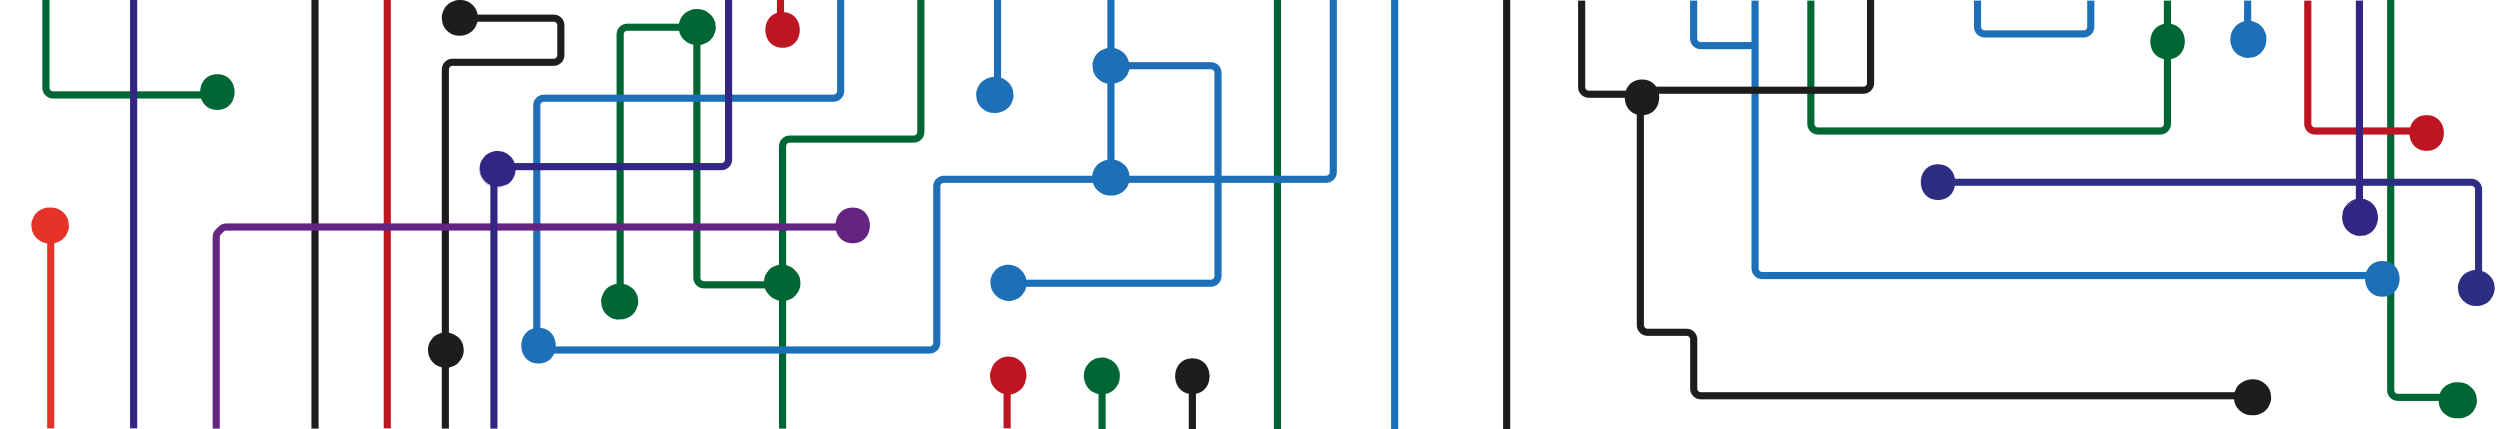
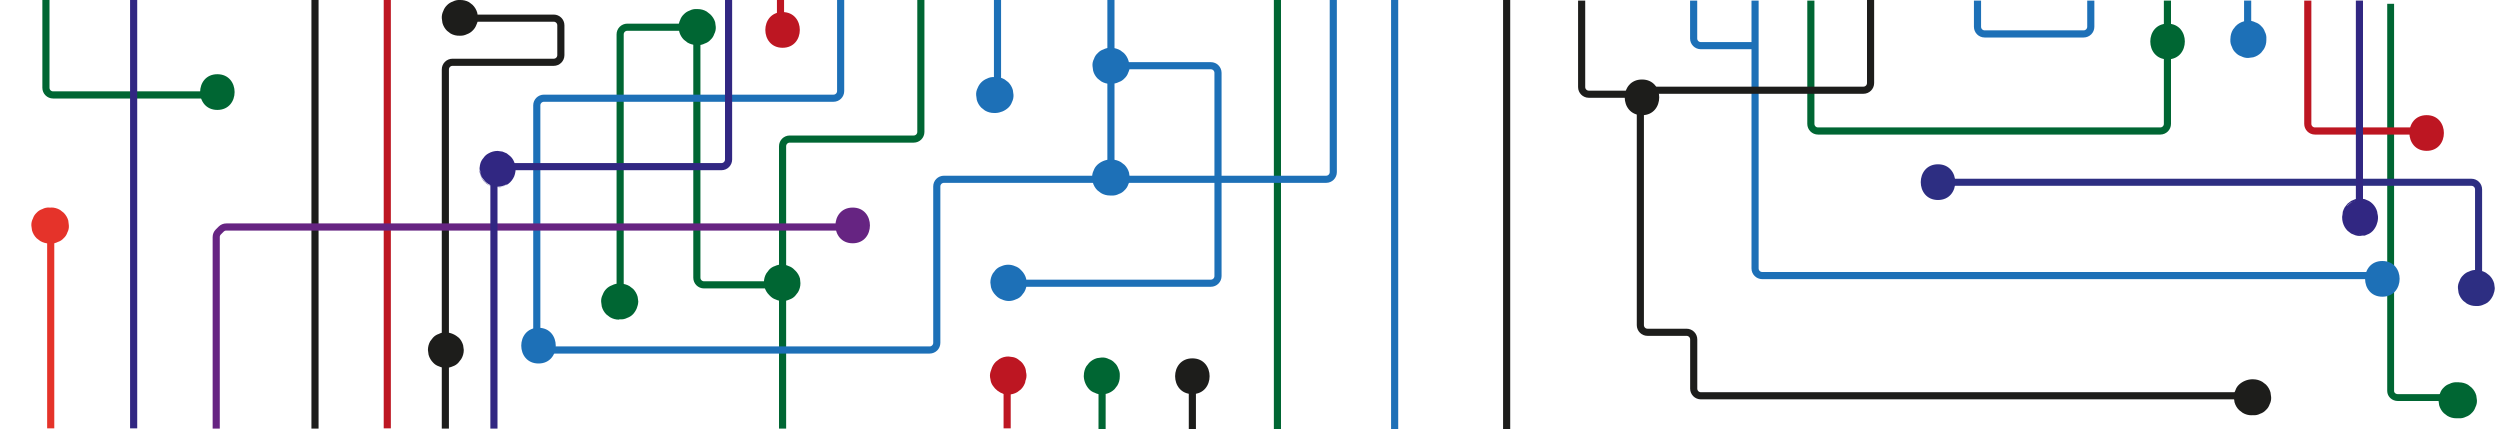
- <svg xmlns="http://www.w3.org/2000/svg" id="Layer_1" data-name="Layer 1" viewBox="0 0 350 60">
-   <defs>
-     <style>.cls-1,.cls-11,.cls-13,.cls-15,.cls-2,.cls-4,.cls-7,.cls-9{fill:none;stroke-miterlimit:10;}.cls-1{stroke:#063;}.cls-2{stroke:#1d1d1b;}.cls-3{fill:#1d1d1b;}.cls-4{stroke:#bd1622;}.cls-5{fill:#bd1622;}.cls-6{fill:#063;}.cls-7{stroke:#1d70b7;}.cls-8{fill:#1d70b7;}.cls-9{stroke:#2d2e82;stroke-width:0.99px;}.cls-10{fill:#2d2e82;}.cls-11{stroke:#662482;}.cls-12{fill:#662482;}.cls-13{stroke:#312782;}.cls-14{fill:#312782;}.cls-15{stroke:#e5332a;}.cls-16{fill:#e5332a;}</style>
+ <svg xmlns="http://www.w3.org/2000/svg" id="Layer_1" data-name="Layer 1" viewBox="0 0 350 60" version="1.1">
+   <defs id="defs4">
+     <style id="style2">.cls-1,.cls-11,.cls-13,.cls-15,.cls-2,.cls-4,.cls-7,.cls-9{fill:none;stroke-miterlimit:10;}.cls-1{stroke:#063;}.cls-2{stroke:#1d1d1b;}.cls-3{fill:#1d1d1b;}.cls-4{stroke:#bd1622;}.cls-5{fill:#bd1622;}.cls-6{fill:#063;}.cls-7{stroke:#1d70b7;}.cls-8{fill:#1d70b7;}.cls-9{stroke:#2d2e82;stroke-width:0.99px;}.cls-10{fill:#2d2e82;}.cls-11{stroke:#662482;}.cls-12{fill:#662482;}.cls-13{stroke:#312782;}.cls-14{fill:#312782;}.cls-15{stroke:#e5332a;}.cls-16{fill:#e5332a;}</style>
  </defs>
-   <path class="cls-1" d="M343.5,55.63h-7.8a1,1,0,0,1-1-1V-4.11" />
-   <path class="cls-1" d="M30.27,13.29H7.43a1,1,0,0,1-1-1V0" />
-   <path class="cls-2" d="M44.1,0c0,20.52,0,44.18,0,60" />
-   <path class="cls-2" d="M62.35,60V9.72a1,1,0,0,1,1-1H77.52a1,1,0,0,0,1-1V3.54a1,1,0,0,0-1-1H64.2" />
-   <path class="cls-3" d="M64.2,47.27l0,0a2.83,2.83,0,0,0-1.77-.74,1.88,1.88,0,0,0-1,.22,1.85,1.85,0,0,0-.81.52l-.39.5A2.53,2.53,0,0,0,59.91,49l.09.67a2.5,2.5,0,0,0,.64,1.1l0,0a1.85,1.85,0,0,0,.81.52,2.32,2.32,0,0,0,1.93,0,1.82,1.82,0,0,0,.8-.52l.39-.5A2.44,2.44,0,0,0,64.93,49l-.09-.66a2.5,2.5,0,0,0-.64-1.1Z" />
-   <path class="cls-3" d="M64.39,0h0a1.86,1.86,0,0,0-1,.22,1.93,1.93,0,0,0-.81.51,2.05,2.05,0,0,0-.52.81,2,2,0,0,0-.21,1l.09.67a2.5,2.5,0,0,0,.64,1.1l.51.39A2.43,2.43,0,0,0,64.37,5h0a2,2,0,0,0,1-.21,2,2,0,0,0,.81-.52,2.05,2.05,0,0,0,.52-.81,1.93,1.93,0,0,0,.21-1l-.09-.66A2.53,2.53,0,0,0,66.16.68L65.65.29A2.53,2.53,0,0,0,64.39,0Z" />
-   <line class="cls-4" x1="109.27" x2="109.27" y2="3.9" />
-   <path class="cls-4" d="M339.73,18.34H324.09a1,1,0,0,1-1-1V.08" />
-   <line class="cls-4" x1="54.22" y1="59.97" x2="54.22" />
-   <line class="cls-4" x1="141" y1="52.43" x2="141" y2="59.97" />
-   <path class="cls-5" d="M109.56,6.69c3.22,0,3.22-5,0-5s-3.22,5,0,5Z" />
-   <path class="cls-5" d="M143.52,53.43l.12-.35a1.85,1.85,0,0,0,0-1,1.79,1.79,0,0,0-.29-.93,1.93,1.93,0,0,0-.65-.71,1.78,1.78,0,0,0-.85-.44l-.66-.09a2.43,2.43,0,0,0-1.26.34l-.51.39a2.5,2.5,0,0,0-.64,1.1l-.12.35a1.89,1.89,0,0,0,0,1A1.85,1.85,0,0,0,139,54a2.87,2.87,0,0,0,1.5,1.15l.66.09a2.53,2.53,0,0,0,1.26-.34l.51-.39a2.53,2.53,0,0,0,.64-1.11Z" />
-   <path class="cls-5" d="M339.73,21.12c3.22,0,3.22-5,0-5s-3.22,5,0,5Z" />
-   <path class="cls-1" d="M128.92,0V18.47a1,1,0,0,1-1,1H110.56a1,1,0,0,0-1,1V60" />
-   <path class="cls-1" d="M253.52.08V17.34a1,1,0,0,0,1,1h47.92a1,1,0,0,0,1-1V.08" />
-   <line class="cls-1" x1="178.84" y1="60.08" x2="178.84" />
-   <path class="cls-1" d="M154.23,52.42c.07.07.08,3.84.06,7.66" />
-   <path class="cls-1" d="M109.56,39.88h-11a1,1,0,0,1-1-1V4.81a1,1,0,0,0-1-1H87.82a1,1,0,0,0-1,1V42.56" />
-   <path class="cls-6" d="M86.7,44.71h.12a1.88,1.88,0,0,0,1-.21,2,2,0,0,0,.81-.52,2.83,2.83,0,0,0,.73-1.77l-.09-.66a2.53,2.53,0,0,0-.64-1.11l-.51-.39a2.53,2.53,0,0,0-1.26-.34H86.7a1.88,1.88,0,0,0-1,.22,2.16,2.16,0,0,0-1.32,1.32,1.88,1.88,0,0,0-.22,1l.09.67a2.5,2.5,0,0,0,.64,1.1l.51.39a2.43,2.43,0,0,0,1.26.34Z" />
-   <path class="cls-6" d="M97.55,6.31h.12a1.88,1.88,0,0,0,1-.22,1.77,1.77,0,0,0,.8-.52,1.77,1.77,0,0,0,.52-.8,1.88,1.88,0,0,0,.22-1l-.09-.67A2.52,2.52,0,0,0,99.43,2l-.5-.39a2.43,2.43,0,0,0-1.26-.34h-.12a1.83,1.83,0,0,0-1,.21,2,2,0,0,0-.81.52,1.92,1.92,0,0,0-.52.8,2,2,0,0,0-.21,1l.09.66a2.45,2.45,0,0,0,.64,1.1l.51.4a2.53,2.53,0,0,0,1.26.34Z" />
-   <path class="cls-6" d="M111.33,37.88l-.12-.12a1.83,1.83,0,0,0-.8-.51,2.23,2.23,0,0,0-1.93,0,1.83,1.83,0,0,0-.8.51l-.39.51a2.43,2.43,0,0,0-.34,1.26l.08.66a2.5,2.5,0,0,0,.65,1.11l.11.11a1.85,1.85,0,0,0,.81.52,2.23,2.23,0,0,0,1.93,0,1.82,1.82,0,0,0,.8-.52l.39-.5a2.43,2.43,0,0,0,.34-1.26L112,39a2.5,2.5,0,0,0-.64-1.1Z" />
-   <path class="cls-6" d="M151.73,52.59v.12a2.83,2.83,0,0,0,.74,1.77,1.83,1.83,0,0,0,.8.51,1.88,1.88,0,0,0,1,.22l.67-.09a2.5,2.5,0,0,0,1.1-.64l.39-.51a2.43,2.43,0,0,0,.34-1.26v-.12a1.88,1.88,0,0,0-.21-1,1.85,1.85,0,0,0-.52-.8,1.82,1.82,0,0,0-.8-.52,1.9,1.9,0,0,0-1-.22l-.66.09a2.52,2.52,0,0,0-1.1.65l-.4.5a2.53,2.53,0,0,0-.34,1.26Z" />
-   <path class="cls-6" d="M303.46,8.31c3.22,0,3.23-5,0-5s-3.22,5,0,5Z" />
-   <line class="cls-7" x1="139.65" x2="139.65" y2="13.87" />
-   <path class="cls-7" d="M276.85.08V3.75a1,1,0,0,0,1,1h13.86a1,1,0,0,0,1-1V.08" />
-   <path class="cls-7" d="M117.69,0V12.75a1,1,0,0,1-1,1H76.15a1,1,0,0,0-1,1V48a1,1,0,0,0,1,1h54a1,1,0,0,0,1-1V26.1a1,1,0,0,1,1-1h23.38V0" />
-   <line class="cls-7" x1="314.67" y1="5.34" x2="314.67" y2="0.08" />
-   <path class="cls-7" d="M245.71.08v37.5a1,1,0,0,0,1,1h86.71" />
-   <path class="cls-7" d="M155.52,25.1h30.14a1,1,0,0,0,1-1V0" />
-   <line class="cls-7" x1="195.25" x2="195.25" y2="60.08" />
-   <path class="cls-7" d="M246,6.39h-7.89a1,1,0,0,1-1-1V.08" />
-   <path class="cls-8" d="M312.25,5.45v.12a1.88,1.88,0,0,0,.22,1,1.85,1.85,0,0,0,.52.81,1.83,1.83,0,0,0,.8.51,1.88,1.88,0,0,0,1,.22l.67-.09a2.5,2.5,0,0,0,1.1-.64l.39-.51a2.43,2.43,0,0,0,.34-1.26V5.45a1.78,1.78,0,0,0-.21-1,1.77,1.77,0,0,0-.52-.8,1.77,1.77,0,0,0-.8-.52,1.9,1.9,0,0,0-1-.22l-.66.09a2.52,2.52,0,0,0-1.1.65l-.39.5a2.54,2.54,0,0,0-.35,1.26Z" />
-   <path class="cls-8" d="M75.39,50.89c3.22,0,3.22-5,0-5s-3.22,5,0,5Z" />
-   <path class="cls-8" d="M139.42,10.79h-.23a1.89,1.89,0,0,0-1,.21,2.3,2.3,0,0,0-1.32,1.32,1.89,1.89,0,0,0-.21,1l.09.66a2.45,2.45,0,0,0,.64,1.1l.51.4a2.53,2.53,0,0,0,1.26.34h.23a2.83,2.83,0,0,0,1.77-.74,2,2,0,0,0,.52-.8,2,2,0,0,0,.21-1l-.09-.67a2.5,2.5,0,0,0-.64-1.1l-.51-.39a2.43,2.43,0,0,0-1.26-.34Z" />
-   <path class="cls-8" d="M155.52,11.7h.11a1.8,1.8,0,0,0,1-.21,1.82,1.82,0,0,0,.8-.52,1.85,1.85,0,0,0,.52-.8,1.89,1.89,0,0,0,.21-1L158,8.54a2.5,2.5,0,0,0-.64-1.1l-.51-.39a2.54,2.54,0,0,0-1.26-.35h-.11a1.9,1.9,0,0,0-1,.22,1.77,1.77,0,0,0-.8.52,1.77,1.77,0,0,0-.52.8,1.78,1.78,0,0,0-.21,1l.09.67a2.41,2.41,0,0,0,.64,1.1l.5.39a2.44,2.44,0,0,0,1.27.34Z" />
-   <path class="cls-8" d="M155.63,22.33h-.23a2.83,2.83,0,0,0-1.77.74,2,2,0,0,0-.52.8,2,2,0,0,0-.21,1l.09.67a2.5,2.5,0,0,0,.64,1.1l.51.39a2.43,2.43,0,0,0,1.26.34h.23a1.8,1.8,0,0,0,1-.21,1.82,1.82,0,0,0,.8-.52,1.85,1.85,0,0,0,.52-.8,1.89,1.89,0,0,0,.21-1l-.09-.66a2.5,2.5,0,0,0-.64-1.1l-.51-.39a2.54,2.54,0,0,0-1.26-.35Z" />
-   <path class="cls-8" d="M333.53,41.54c3.22,0,3.23-5,0-5s-3.22,5,0,5Z" />
-   <path class="cls-7" d="M141,39.65h28.52a1,1,0,0,0,1-1V10.2a1,1,0,0,0-1-1H155.63" />
-   <path class="cls-8" d="M143,37.87l-.08-.08a1.82,1.82,0,0,0-.8-.52,2.32,2.32,0,0,0-1.93,0,1.85,1.85,0,0,0-.81.52l-.39.5a2.54,2.54,0,0,0-.34,1.27l.09.66a2.5,2.5,0,0,0,.64,1.1l.09.09a1.83,1.83,0,0,0,.8.51,2.23,2.23,0,0,0,1.93,0,1.83,1.83,0,0,0,.8-.51l.39-.51a2.54,2.54,0,0,0,.35-1.26l-.09-.67a2.52,2.52,0,0,0-.65-1.1Z" />
-   <path class="cls-9" d="M347,39.86V26.52a1,1,0,0,0-1-1h-74.7" />
-   <path class="cls-10" d="M346.77,37.8h-.12a1.88,1.88,0,0,0-1,.22,1.83,1.83,0,0,0-.8.51,1.85,1.85,0,0,0-.52.81,1.88,1.88,0,0,0-.22,1l.09.67a2.52,2.52,0,0,0,.65,1.1l.5.39a2.43,2.43,0,0,0,1.26.34h.12a2,2,0,0,0,1-.21,2,2,0,0,0,.8-.52,2.83,2.83,0,0,0,.74-1.77l-.09-.66a2.5,2.5,0,0,0-.65-1.11l-.5-.39a2.53,2.53,0,0,0-1.26-.34Z" />
-   <path class="cls-10" d="M271.32,28c3.22,0,3.22-5,0-5s-3.22,5,0,5Z" />
-   <path class="cls-11" d="M30.27,60V33.19a1,1,0,0,1,.29-.71l.41-.41a1,1,0,0,1,.71-.29h87.59" />
-   <path class="cls-12" d="M119.38,34.06c3.21,0,3.22-5,0-5s-3.23,5,0,5Z" />
-   <path class="cls-2" d="M221.43.08V12.19a1,1,0,0,0,1,1h7.22V45.52a1,1,0,0,0,1,1h5.47a1,1,0,0,1,1,1v6.89a1,1,0,0,0,1,1h76.55" />
-   <line class="cls-2" x1="210.93" y1="60.08" x2="210.93" />
-   <line class="cls-2" x1="166.93" y1="52.77" x2="166.93" y2="60.08" />
-   <path class="cls-3" d="M166.93,55.17c3.22,0,3.22-5,0-5s-3.22,5,0,5Z" />
-   <path class="cls-3" d="M315.21,58.13h.22a1.8,1.8,0,0,0,1-.21,1.82,1.82,0,0,0,.8-.52,1.85,1.85,0,0,0,.52-.8,1.89,1.89,0,0,0,.21-1l-.09-.66a2.5,2.5,0,0,0-.64-1.1l-.51-.39a2.54,2.54,0,0,0-1.26-.35h-.22a2.83,2.83,0,0,0-1.77.74,1.83,1.83,0,0,0-.51.8,1.88,1.88,0,0,0-.22,1l.09.67a2.5,2.5,0,0,0,.64,1.1l.51.39a2.43,2.43,0,0,0,1.26.34Z" />
-   <path class="cls-3" d="M229.88,16.13c3.21,0,3.22-5,0-5s-3.23,5,0,5Z" />
-   <path class="cls-2" d="M229.88,12.63h31a1,1,0,0,0,1-1V-.5" />
-   <line class="cls-13" x1="18.71" x2="18.71" y2="59.97" />
-   <path class="cls-13" d="M330.32.08V29.3" />
-   <path class="cls-13" d="M69.15,60V24.33a1,1,0,0,1,1-1H101a1,1,0,0,0,1-1V0" />
-   <path class="cls-14" d="M70.88,25.9h0l-.59.25h0l-.67.09h0L69,26.15h0l-.59-.25h0l-.5-.39h0L67.5,25v0l-.25-.6s0,0,0,0l-.09-.66v0l.09-.66v0l.25-.59h0l.39-.51h0l.5-.39h0l.59-.26h0l.66-.09h0l.67.09h0l.59.25h0a1.9,1.9,0,0,0-.93-.3,1.86,1.86,0,0,0-1,.05,1.78,1.78,0,0,0-.85.44,1.93,1.93,0,0,0-.65.71l-.25.59a2.5,2.5,0,0,0,0,1.33l.25.6a2.59,2.59,0,0,0,.9.9,2.7,2.7,0,0,0,.61.25h0l.66.09a2.59,2.59,0,0,0,.68-.09h0l.6-.25h0a2.48,2.48,0,0,0,.91-.91,2,2,0,0,0,.26-.62,3.19,3.19,0,0,0,.1-.69h0c0-.23-.06-.45-.09-.68h0a4.6,4.6,0,0,0-.25-.61,1.89,1.89,0,0,0-.41-.52s-.5-.39-.5-.4h0l-.6-.25h0l-.67-.09a2.52,2.52,0,0,0-1.29.35,1.87,1.87,0,0,0-.7.64,1.94,1.94,0,0,0-.45.85,1.89,1.89,0,0,0,0,1,1.85,1.85,0,0,0,.29.93l.4.5a2.52,2.52,0,0,0,1.1.65l.66.09a2.58,2.58,0,0,0,1.27-.35Z" />
-   <path class="cls-14" d="M328.55,28.78h0l.51-.4h0l.6-.25h0l.67-.09h0l.67.09h0l.6.25h0l.5.39h0l.39.51v0l.25.6a.43.43,0,0,1,0-.05l.09.66a.24.24,0,0,1,0-.12l-.09.66a.43.43,0,0,0,0-.05l-.25.6h0l-.39.5h0l-.5.39h0l-.6.26h0l-.67.09h0l-.67-.09h0l-.6-.26h0l-.51-.39h0a2.05,2.05,0,0,0,.81.52,2,2,0,0,0,1,.21,1.93,1.93,0,0,0,1-.21,2.05,2.05,0,0,0,.81-.52l.39-.51a2.43,2.43,0,0,0,.34-1.26l-.09-.66a2.48,2.48,0,0,0-.64-1.11h0a2.43,2.43,0,0,0-.51-.4h0l-.6-.26h0l-.66-.09h0l-.66.09h0l-.3.13-.3.13h0l-.5.39h0s-.38.5-.39.51h0a3.61,3.61,0,0,0-.26.61v0c0,.23-.06.47-.09.69a.41.41,0,0,0,0,.11,2.72,2.72,0,0,0,.36,1.34,2.76,2.76,0,0,0,.39.51h0l.5.39h0l.6.25a1.85,1.85,0,0,0,.66.09l.34-.05.33,0h0l.3-.13.29-.12h0a2.25,2.25,0,0,0,.52-.4,2.83,2.83,0,0,0,.73-1.77,1.88,1.88,0,0,0-.22-1,1.83,1.83,0,0,0-.51-.8l-.51-.4a2.53,2.53,0,0,0-1.26-.34l-.66.09a2.5,2.5,0,0,0-1.11.65Z" />
-   <path class="cls-6" d="M344.27,53.52h-.34a1.88,1.88,0,0,0-1,.22,1.85,1.85,0,0,0-.81.52,1.83,1.83,0,0,0-.51.8,1.88,1.88,0,0,0-.22,1l.09.67a2.5,2.5,0,0,0,.64,1.1l.51.39a2.43,2.43,0,0,0,1.26.34h.34a1.88,1.88,0,0,0,1-.21,1.85,1.85,0,0,0,.8-.52,1.82,1.82,0,0,0,.52-.8,1.9,1.9,0,0,0,.22-1l-.09-.66a2.46,2.46,0,0,0-.65-1.1l-.5-.4a2.53,2.53,0,0,0-1.26-.34Z" />
-   <path class="cls-6" d="M30.43,15.39c3.22,0,3.22-5,0-5s-3.22,5,0,5Z" />
-   <line class="cls-15" x1="7.1" y1="31.78" x2="7.1" y2="59.97" />
-   <path class="cls-16" d="M7.15,29.06H6.93a1.78,1.78,0,0,0-1,.21,1.85,1.85,0,0,0-.81.52,1.83,1.83,0,0,0-.51.8,1.9,1.9,0,0,0-.22,1l.09.66a2.5,2.5,0,0,0,.64,1.1l.51.39a2.54,2.54,0,0,0,1.26.35h.22a1.9,1.9,0,0,0,1-.22,1.77,1.77,0,0,0,.8-.52,1.77,1.77,0,0,0,.52-.8,1.78,1.78,0,0,0,.21-1l-.08-.67a2.52,2.52,0,0,0-.65-1.1l-.5-.39a2.44,2.44,0,0,0-1.27-.34Z" />
+   <path class="cls-1" d="m 343.51,55.659 h -7.817 a 1.002,0.923 0 0 1 -1.002,-0.923 V 0.536" id="path6" style="fill:none;stroke:#006633;stroke-width:0.962;stroke-miterlimit:10" />
+   <path class="cls-1" d="M30.27,13.29H7.43a1,1,0,0,1-1-1V0" id="path8" />
+   <path class="cls-2" d="M44.1,0c0,20.52,0,44.18,0,60" id="path10" />
+   <path class="cls-2" d="M62.35,60V9.72a1,1,0,0,1,1-1H77.52a1,1,0,0,0,1-1V3.54a1,1,0,0,0-1-1H64.2" id="path12" />
+   <path class="cls-3" d="M64.2,47.27l0,0a2.83,2.83,0,0,0-1.77-.74,1.88,1.88,0,0,0-1,.22,1.85,1.85,0,0,0-.81.52l-.39.5A2.53,2.53,0,0,0,59.91,49l.09.67a2.5,2.5,0,0,0,.64,1.1l0,0a1.85,1.85,0,0,0,.81.52,2.32,2.32,0,0,0,1.93,0,1.82,1.82,0,0,0,.8-.52l.39-.5A2.44,2.44,0,0,0,64.93,49l-.09-.66a2.5,2.5,0,0,0-.64-1.1Z" id="path14" />
+   <path class="cls-3" d="M64.39,0h0a1.86,1.86,0,0,0-1,.22,1.93,1.93,0,0,0-.81.51,2.05,2.05,0,0,0-.52.81,2,2,0,0,0-.21,1l.09.67a2.5,2.5,0,0,0,.64,1.1l.51.39A2.43,2.43,0,0,0,64.37,5h0a2,2,0,0,0,1-.21,2,2,0,0,0,.81-.52,2.05,2.05,0,0,0,.52-.81,1.93,1.93,0,0,0,.21-1l-.09-.66A2.53,2.53,0,0,0,66.16.68L65.65.29A2.53,2.53,0,0,0,64.39,0Z" id="path16" />
+   <line class="cls-4" x1="109.27" x2="109.27" y2="3.9" id="line18" />
+   <path class="cls-4" d="M339.73,18.34H324.09a1,1,0,0,1-1-1V.08" id="path20" />
+   <line class="cls-4" x1="54.22" y1="59.97" x2="54.22" id="line22" />
+   <line class="cls-4" x1="141" y1="52.43" x2="141" y2="59.97" id="line24" />
+   <path class="cls-5" d="M109.56,6.69c3.22,0,3.22-5,0-5s-3.22,5,0,5Z" id="path26" />
+   <path class="cls-5" d="M143.52,53.43l.12-.35a1.85,1.85,0,0,0,0-1,1.79,1.79,0,0,0-.29-.93,1.93,1.93,0,0,0-.65-.71,1.78,1.78,0,0,0-.85-.44l-.66-.09a2.43,2.43,0,0,0-1.26.34l-.51.39a2.5,2.5,0,0,0-.64,1.1l-.12.35a1.89,1.89,0,0,0,0,1A1.85,1.85,0,0,0,139,54a2.87,2.87,0,0,0,1.5,1.15l.66.09a2.53,2.53,0,0,0,1.26-.34l.51-.39a2.53,2.53,0,0,0,.64-1.11Z" id="path28" />
+   <path class="cls-5" d="M339.73,21.12c3.22,0,3.22-5,0-5s-3.22,5,0,5Z" id="path30" />
+   <path class="cls-1" d="M128.92,0V18.47a1,1,0,0,1-1,1H110.56a1,1,0,0,0-1,1V60" id="path32" />
+   <path class="cls-1" d="M253.52.08V17.34a1,1,0,0,0,1,1h47.92a1,1,0,0,0,1-1V.08" id="path34" />
+   <line class="cls-1" x1="178.84" y1="60.08" x2="178.84" id="line36" />
+   <path class="cls-1" d="M154.23,52.42c.07.07.08,3.84.06,7.66" id="path38" />
+   <path class="cls-1" d="M109.56,39.88h-11a1,1,0,0,1-1-1V4.81a1,1,0,0,0-1-1H87.82a1,1,0,0,0-1,1V42.56" id="path40" />
+   <path class="cls-6" d="M86.7,44.71h.12a1.88,1.88,0,0,0,1-.21,2,2,0,0,0,.81-.52,2.83,2.83,0,0,0,.73-1.77l-.09-.66a2.53,2.53,0,0,0-.64-1.11l-.51-.39a2.53,2.53,0,0,0-1.26-.34H86.7a1.88,1.88,0,0,0-1,.22,2.16,2.16,0,0,0-1.32,1.32,1.88,1.88,0,0,0-.22,1l.09.67a2.5,2.5,0,0,0,.64,1.1l.51.39a2.43,2.43,0,0,0,1.26.34Z" id="path42" />
+   <path class="cls-6" d="M97.55,6.31h.12a1.88,1.88,0,0,0,1-.22,1.77,1.77,0,0,0,.8-.52,1.77,1.77,0,0,0,.52-.8,1.88,1.88,0,0,0,.22-1l-.09-.67A2.52,2.52,0,0,0,99.43,2l-.5-.39a2.43,2.43,0,0,0-1.26-.34h-.12a1.83,1.83,0,0,0-1,.21,2,2,0,0,0-.81.52,1.92,1.92,0,0,0-.52.8,2,2,0,0,0-.21,1l.09.66a2.45,2.45,0,0,0,.64,1.1l.51.4a2.53,2.53,0,0,0,1.26.34Z" id="path44" />
+   <path class="cls-6" d="M111.33,37.88l-.12-.12a1.83,1.83,0,0,0-.8-.51,2.23,2.23,0,0,0-1.93,0,1.83,1.83,0,0,0-.8.51l-.39.51a2.43,2.43,0,0,0-.34,1.26l.08.66a2.5,2.5,0,0,0,.65,1.11l.11.11a1.85,1.85,0,0,0,.81.52,2.23,2.23,0,0,0,1.93,0,1.82,1.82,0,0,0,.8-.52l.39-.5a2.43,2.43,0,0,0,.34-1.26L112,39a2.5,2.5,0,0,0-.64-1.1Z" id="path46" />
+   <path class="cls-6" d="M151.73,52.59v.12a2.83,2.83,0,0,0,.74,1.77,1.83,1.83,0,0,0,.8.51,1.88,1.88,0,0,0,1,.22l.67-.09a2.5,2.5,0,0,0,1.1-.64l.39-.51a2.43,2.43,0,0,0,.34-1.26v-.12a1.88,1.88,0,0,0-.21-1,1.85,1.85,0,0,0-.52-.8,1.82,1.82,0,0,0-.8-.52,1.9,1.9,0,0,0-1-.22l-.66.09a2.52,2.52,0,0,0-1.1.65l-.4.5a2.53,2.53,0,0,0-.34,1.26Z" id="path48" />
+   <path class="cls-6" d="M303.46,8.31c3.22,0,3.23-5,0-5s-3.22,5,0,5Z" id="path50" />
+   <line class="cls-7" x1="139.65" x2="139.65" y2="13.87" id="line52" />
+   <path class="cls-7" d="M276.85.08V3.75a1,1,0,0,0,1,1h13.86a1,1,0,0,0,1-1V.08" id="path54" />
+   <path class="cls-7" d="M117.69,0V12.75a1,1,0,0,1-1,1H76.15a1,1,0,0,0-1,1V48a1,1,0,0,0,1,1h54a1,1,0,0,0,1-1V26.1a1,1,0,0,1,1-1h23.38V0" id="path56" />
+   <line class="cls-7" x1="314.67" y1="5.34" x2="314.67" y2="0.08" id="line58" />
+   <path class="cls-7" d="M245.71.08v37.5a1,1,0,0,0,1,1h86.71" id="path60" />
+   <path class="cls-7" d="M155.52,25.1h30.14a1,1,0,0,0,1-1V0" id="path62" />
+   <line class="cls-7" x1="195.25" x2="195.25" y2="60.08" id="line64" />
+   <path class="cls-7" d="M246,6.39h-7.89a1,1,0,0,1-1-1V.08" id="path66" />
+   <path class="cls-8" d="M312.25,5.45v.12a1.88,1.88,0,0,0,.22,1,1.85,1.85,0,0,0,.52.81,1.83,1.83,0,0,0,.8.51,1.88,1.88,0,0,0,1,.22l.67-.09a2.5,2.5,0,0,0,1.1-.64l.39-.51a2.43,2.43,0,0,0,.34-1.26V5.45a1.78,1.78,0,0,0-.21-1,1.77,1.77,0,0,0-.52-.8,1.77,1.77,0,0,0-.8-.52,1.9,1.9,0,0,0-1-.22l-.66.09a2.52,2.52,0,0,0-1.1.65l-.39.5a2.54,2.54,0,0,0-.35,1.26Z" id="path68" />
+   <path class="cls-8" d="M75.39,50.89c3.22,0,3.22-5,0-5s-3.22,5,0,5Z" id="path70" />
+   <path class="cls-8" d="M139.42,10.79h-.23a1.89,1.89,0,0,0-1,.21,2.3,2.3,0,0,0-1.32,1.32,1.89,1.89,0,0,0-.21,1l.09.66a2.45,2.45,0,0,0,.64,1.1l.51.4a2.53,2.53,0,0,0,1.26.34h.23a2.83,2.83,0,0,0,1.77-.74,2,2,0,0,0,.52-.8,2,2,0,0,0,.21-1l-.09-.67a2.5,2.5,0,0,0-.64-1.1l-.51-.39a2.43,2.43,0,0,0-1.26-.34Z" id="path72" />
+   <path class="cls-8" d="M155.52,11.7h.11a1.8,1.8,0,0,0,1-.21,1.82,1.82,0,0,0,.8-.52,1.85,1.85,0,0,0,.52-.8,1.89,1.89,0,0,0,.21-1L158,8.54a2.5,2.5,0,0,0-.64-1.1l-.51-.39a2.54,2.54,0,0,0-1.26-.35h-.11a1.9,1.9,0,0,0-1,.22,1.77,1.77,0,0,0-.8.52,1.77,1.77,0,0,0-.52.8,1.78,1.78,0,0,0-.21,1l.09.67a2.41,2.41,0,0,0,.64,1.1l.5.39a2.44,2.44,0,0,0,1.27.34Z" id="path74" />
+   <path class="cls-8" d="M155.63,22.33h-.23a2.83,2.83,0,0,0-1.77.74,2,2,0,0,0-.52.8,2,2,0,0,0-.21,1l.09.67a2.5,2.5,0,0,0,.64,1.1l.51.39a2.43,2.43,0,0,0,1.26.34h.23a1.8,1.8,0,0,0,1-.21,1.82,1.82,0,0,0,.8-.52,1.85,1.85,0,0,0,.52-.8,1.89,1.89,0,0,0,.21-1l-.09-.66a2.5,2.5,0,0,0-.64-1.1l-.51-.39a2.54,2.54,0,0,0-1.26-.35Z" id="path76" />
+   <path class="cls-8" d="M333.53,41.54c3.22,0,3.23-5,0-5s-3.22,5,0,5Z" id="path78" />
+   <path class="cls-7" d="M141,39.65h28.52a1,1,0,0,0,1-1V10.2a1,1,0,0,0-1-1H155.63" id="path80" />
+   <path class="cls-8" d="M143,37.87l-.08-.08a1.82,1.82,0,0,0-.8-.52,2.32,2.32,0,0,0-1.93,0,1.85,1.85,0,0,0-.81.52l-.39.5a2.54,2.54,0,0,0-.34,1.27l.09.66a2.5,2.5,0,0,0,.64,1.1l.09.09a1.83,1.83,0,0,0,.8.51,2.23,2.23,0,0,0,1.93,0,1.83,1.83,0,0,0,.8-.51l.39-.51a2.54,2.54,0,0,0,.35-1.26l-.09-.67a2.52,2.52,0,0,0-.65-1.1Z" id="path82" />
+   <path class="cls-9" d="M347,39.86V26.52a1,1,0,0,0-1-1h-74.7" id="path84" />
+   <path class="cls-10" d="M346.77,37.8h-.12a1.88,1.88,0,0,0-1,.22,1.83,1.83,0,0,0-.8.51,1.85,1.85,0,0,0-.52.81,1.88,1.88,0,0,0-.22,1l.09.67a2.52,2.52,0,0,0,.65,1.1l.5.39a2.43,2.43,0,0,0,1.26.34h.12a2,2,0,0,0,1-.21,2,2,0,0,0,.8-.52,2.83,2.83,0,0,0,.74-1.77l-.09-.66a2.5,2.5,0,0,0-.65-1.11l-.5-.39a2.53,2.53,0,0,0-1.26-.34Z" id="path86" />
+   <path class="cls-10" d="M271.32,28c3.22,0,3.22-5,0-5s-3.22,5,0,5Z" id="path88" />
+   <path class="cls-11" d="M30.27,60V33.19a1,1,0,0,1,.29-.71l.41-.41a1,1,0,0,1,.71-.29h87.59" id="path90" />
+   <path class="cls-12" d="M119.38,34.06c3.21,0,3.22-5,0-5s-3.23,5,0,5Z" id="path92" />
+   <path class="cls-2" d="M221.43.08V12.19a1,1,0,0,0,1,1h7.22V45.52a1,1,0,0,0,1,1h5.47a1,1,0,0,1,1,1v6.89a1,1,0,0,0,1,1h76.55" id="path94" />
+   <line class="cls-2" x1="210.93" y1="60.08" x2="210.93" id="line96" />
+   <line class="cls-2" x1="166.93" y1="52.77" x2="166.93" y2="60.08" id="line98" />
+   <path class="cls-3" d="M166.93,55.17c3.22,0,3.22-5,0-5s-3.22,5,0,5Z" id="path100" />
+   <path class="cls-3" d="M315.21,58.13h.22a1.8,1.8,0,0,0,1-.21,1.82,1.82,0,0,0,.8-.52,1.85,1.85,0,0,0,.52-.8,1.89,1.89,0,0,0,.21-1l-.09-.66a2.5,2.5,0,0,0-.64-1.1l-.51-.39a2.54,2.54,0,0,0-1.26-.35h-.22a2.83,2.83,0,0,0-1.77.74,1.83,1.83,0,0,0-.51.8,1.88,1.88,0,0,0-.22,1l.09.67a2.5,2.5,0,0,0,.64,1.1l.51.39a2.43,2.43,0,0,0,1.26.34Z" id="path102" />
+   <path class="cls-3" d="M229.88,16.13c3.21,0,3.22-5,0-5s-3.23,5,0,5Z" id="path104" />
+   <path class="cls-2" d="M229.88,12.63h31a1,1,0,0,0,1-1V-.5" id="path106" />
+   <line class="cls-13" x1="18.71" x2="18.71" y2="59.97" id="line108" />
+   <path class="cls-13" d="M330.32.08V29.3" id="path110" />
+   <path class="cls-13" d="M69.15,60V24.33a1,1,0,0,1,1-1H101a1,1,0,0,0,1-1V0" id="path112" />
+   <path class="cls-14" d="M70.88,25.9h0l-.59.25h0l-.67.09h0L69,26.15h0l-.59-.25h0l-.5-.39h0L67.5,25v0l-.25-.6s0,0,0,0l-.09-.66v0l.09-.66v0l.25-.59h0l.39-.51h0l.5-.39h0l.59-.26h0l.66-.09h0l.67.09h0l.59.25h0a1.9,1.9,0,0,0-.93-.3,1.86,1.86,0,0,0-1,.05,1.78,1.78,0,0,0-.85.44,1.93,1.93,0,0,0-.65.71l-.25.59a2.5,2.5,0,0,0,0,1.33l.25.6a2.59,2.59,0,0,0,.9.9,2.7,2.7,0,0,0,.61.25h0l.66.09a2.59,2.59,0,0,0,.68-.09h0l.6-.25h0a2.48,2.48,0,0,0,.91-.91,2,2,0,0,0,.26-.62,3.19,3.19,0,0,0,.1-.69h0c0-.23-.06-.45-.09-.68h0a4.6,4.6,0,0,0-.25-.61,1.89,1.89,0,0,0-.41-.52s-.5-.39-.5-.4h0l-.6-.25h0l-.67-.09a2.52,2.52,0,0,0-1.29.35,1.87,1.87,0,0,0-.7.64,1.94,1.94,0,0,0-.45.85,1.89,1.89,0,0,0,0,1,1.85,1.85,0,0,0,.29.93l.4.5a2.52,2.52,0,0,0,1.1.65l.66.09a2.58,2.58,0,0,0,1.27-.35Z" id="path114" />
+   <path class="cls-14" d="M328.55,28.78h0l.51-.4h0l.6-.25h0l.67-.09h0l.67.09h0l.6.25h0l.5.39h0l.39.51v0l.25.6a.43.43,0,0,1,0-.05l.09.66a.24.24,0,0,1,0-.12l-.09.66a.43.43,0,0,0,0-.05l-.25.6h0l-.39.5h0l-.5.39h0l-.6.26h0l-.67.09h0l-.67-.09h0l-.6-.26h0l-.51-.39h0a2.05,2.05,0,0,0,.81.52,2,2,0,0,0,1,.21,1.93,1.93,0,0,0,1-.21,2.05,2.05,0,0,0,.81-.52l.39-.51a2.43,2.43,0,0,0,.34-1.26l-.09-.66a2.48,2.48,0,0,0-.64-1.11h0a2.43,2.43,0,0,0-.51-.4h0l-.6-.26h0l-.66-.09h0l-.66.09h0l-.3.13-.3.13h0l-.5.39h0s-.38.5-.39.51h0a3.61,3.61,0,0,0-.26.61v0c0,.23-.06.47-.09.69a.41.41,0,0,0,0,.11,2.72,2.72,0,0,0,.36,1.34,2.76,2.76,0,0,0,.39.51h0l.5.39h0l.6.25a1.85,1.85,0,0,0,.66.09l.34-.05.33,0h0l.3-.13.29-.12h0a2.25,2.25,0,0,0,.52-.4,2.83,2.83,0,0,0,.73-1.77,1.88,1.88,0,0,0-.22-1,1.83,1.83,0,0,0-.51-.8l-.51-.4a2.53,2.53,0,0,0-1.26-.34l-.66.09a2.5,2.5,0,0,0-1.11.65Z" id="path116" />
+   <path class="cls-6" d="M344.27,53.52h-.34a1.88,1.88,0,0,0-1,.22,1.85,1.85,0,0,0-.81.52,1.83,1.83,0,0,0-.51.8,1.88,1.88,0,0,0-.22,1l.09.67a2.5,2.5,0,0,0,.64,1.1l.51.39a2.43,2.43,0,0,0,1.26.34h.34a1.88,1.88,0,0,0,1-.21,1.85,1.85,0,0,0,.8-.52,1.82,1.82,0,0,0,.52-.8,1.9,1.9,0,0,0,.22-1l-.09-.66a2.46,2.46,0,0,0-.65-1.1l-.5-.4a2.53,2.53,0,0,0-1.26-.34Z" id="path118" />
+   <path class="cls-6" d="M30.43,15.39c3.22,0,3.22-5,0-5s-3.22,5,0,5Z" id="path120" />
+   <line class="cls-15" x1="7.1" y1="31.78" x2="7.1" y2="59.97" id="line122" />
+   <path class="cls-16" d="M7.15,29.06H6.93a1.78,1.78,0,0,0-1,.21,1.85,1.85,0,0,0-.81.52,1.83,1.83,0,0,0-.51.8,1.9,1.9,0,0,0-.22,1l.09.66a2.5,2.5,0,0,0,.64,1.1l.51.39a2.54,2.54,0,0,0,1.26.35h.22a1.9,1.9,0,0,0,1-.22,1.77,1.77,0,0,0,.8-.52,1.77,1.77,0,0,0,.52-.8,1.78,1.78,0,0,0,.21-1l-.08-.67a2.52,2.52,0,0,0-.65-1.1l-.5-.39a2.44,2.44,0,0,0-1.27-.34Z" id="path124" />
</svg>
